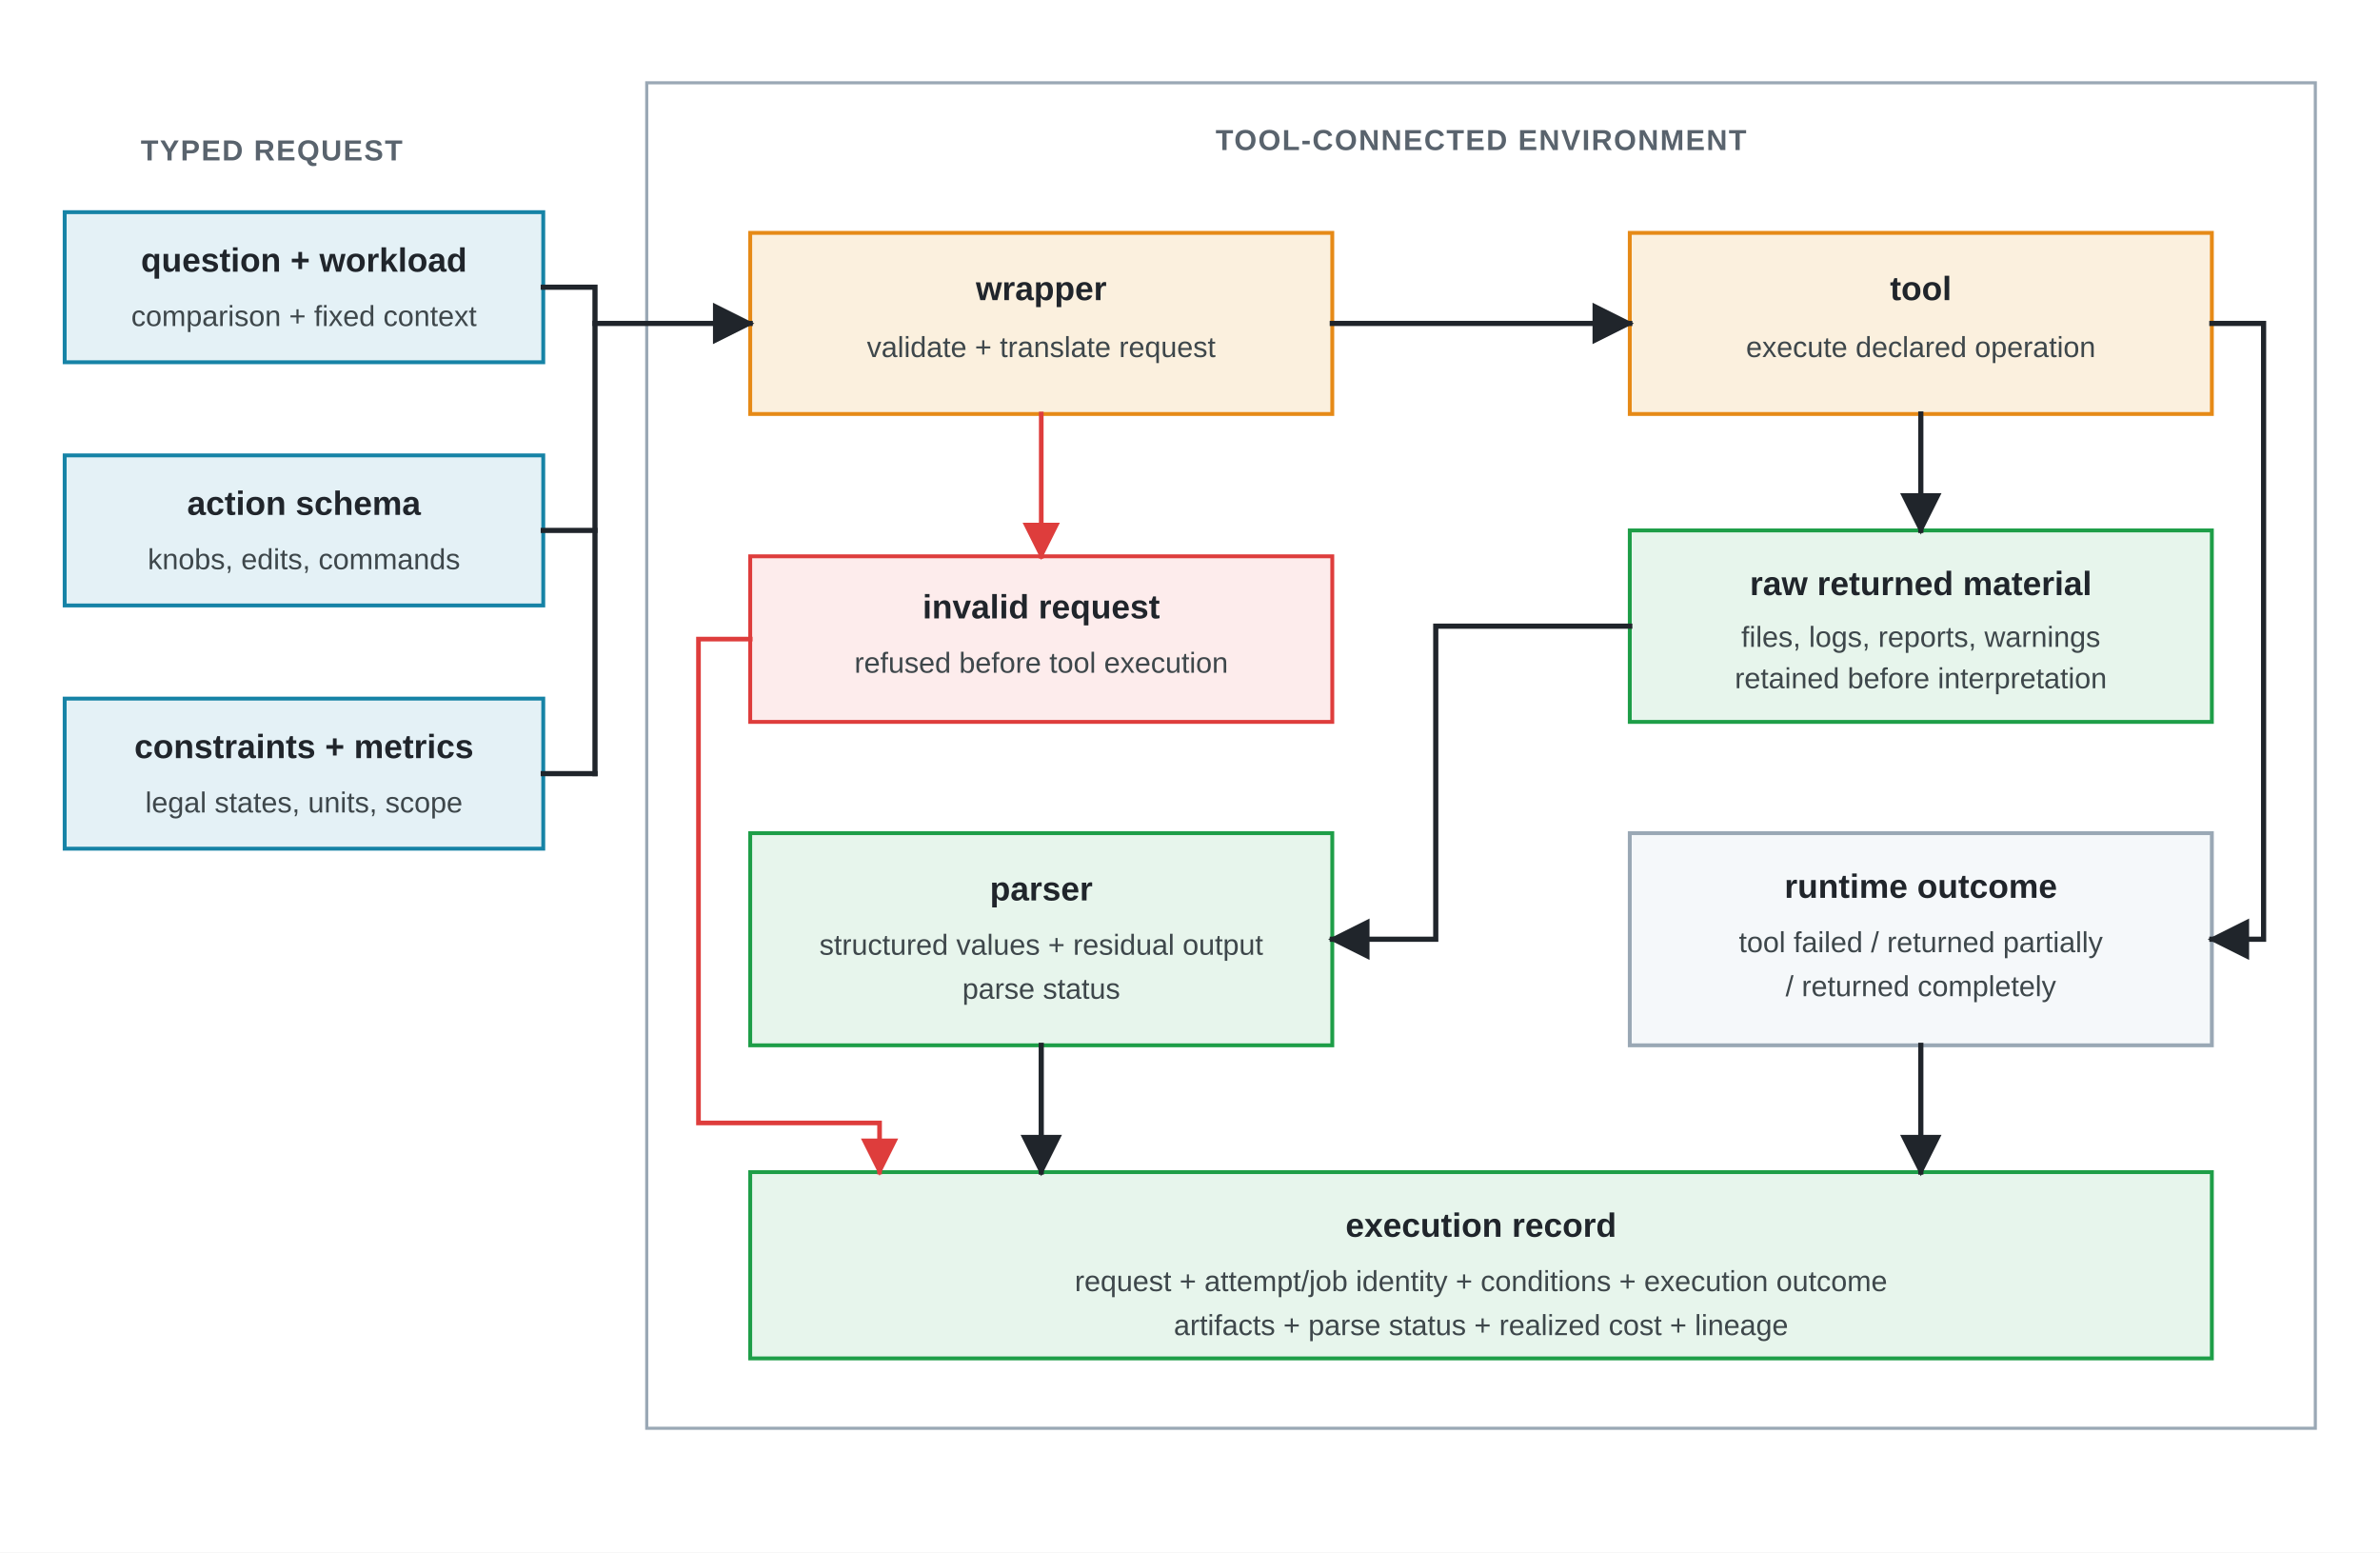
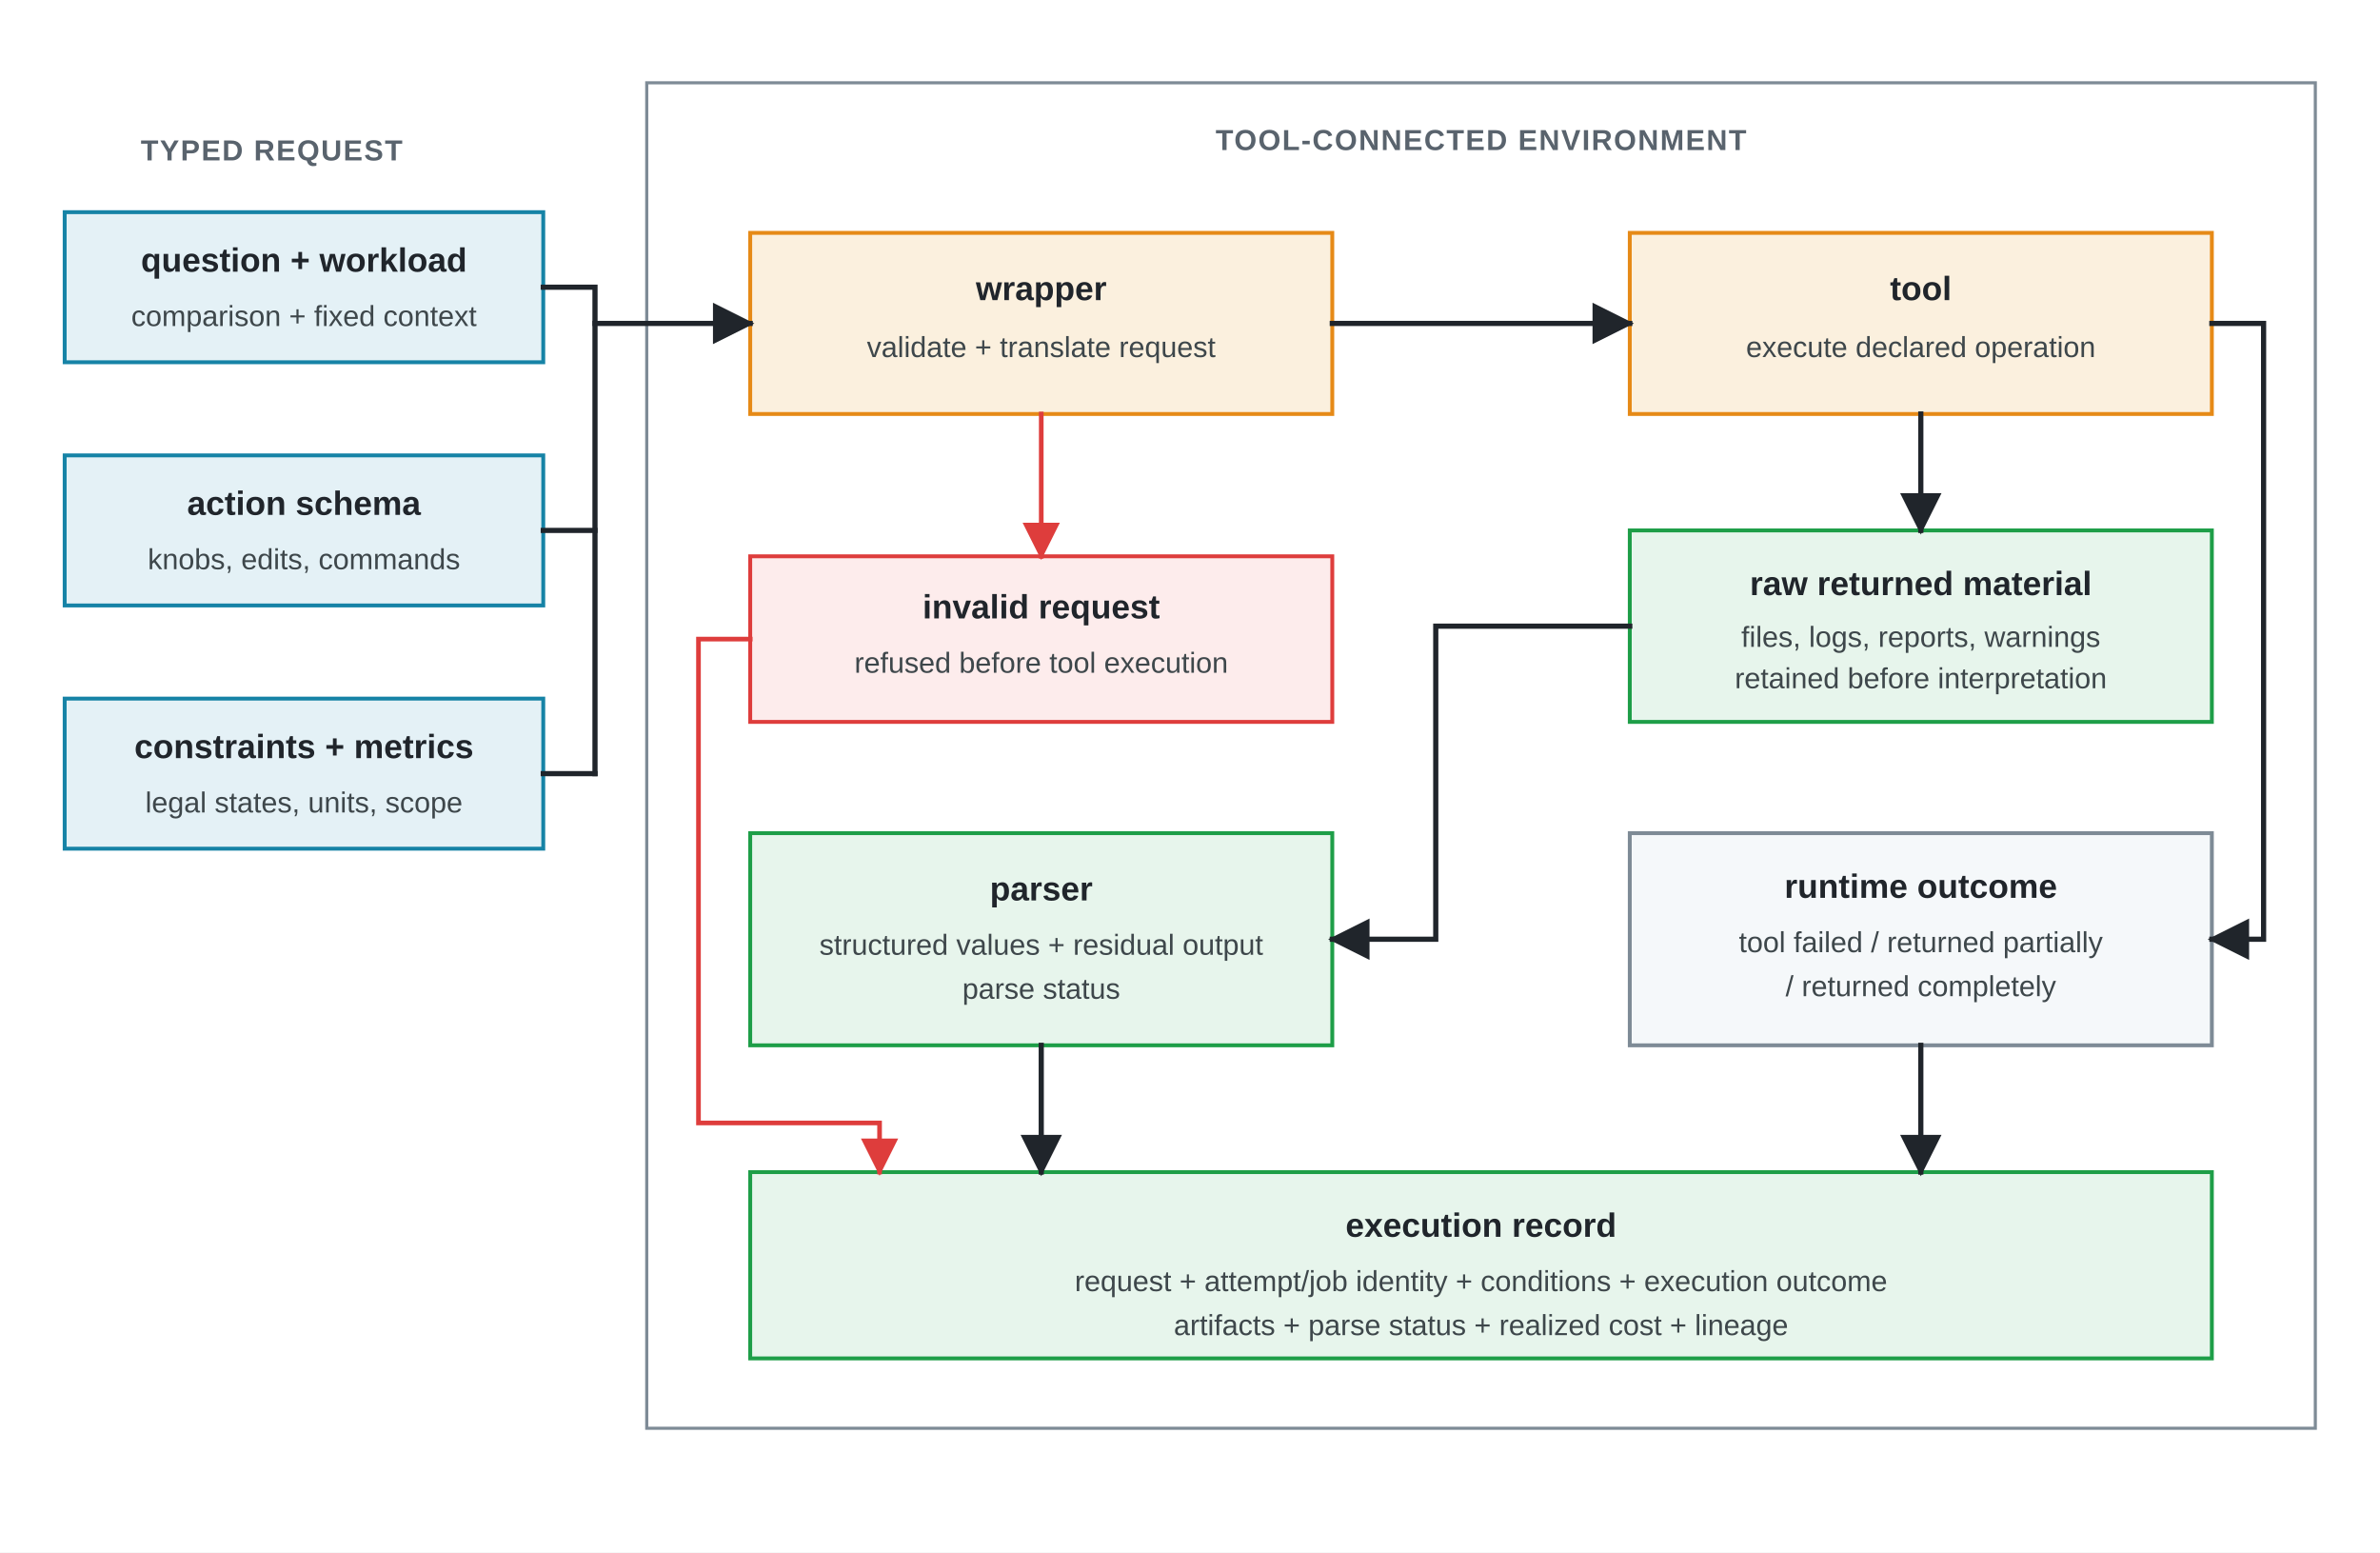
<svg xmlns="http://www.w3.org/2000/svg" viewBox="0 0 920 600" role="img" aria-labelledby="tool-interface-title tool-interface-desc">
  <defs>
    <marker id="arrow-dark" viewBox="0 0 10 10" refX="9" refY="5" markerWidth="8" markerHeight="8" orient="auto">
      <path d="M 0 0 L 10 5 L 0 10 z" fill="#20252B" />
    </marker>
    <marker id="arrow-red" viewBox="0 0 10 10" refX="9" refY="5" markerWidth="8" markerHeight="8" orient="auto">
      <path d="M 0 0 L 10 5 L 0 10 z" fill="#DE3D3C" />
    </marker>
    <style>
      .font { font-family: Arial, Helvetica, sans-serif; }
-       .outer { fill: #FFFFFF; stroke: #9AA8B5; stroke-width: 1.2; }
+       .outer { fill: #FFFFFF; stroke: #7E8B96; stroke-width: 1.2; }
      .input { fill: #E4F1F6; stroke: #1683A6; stroke-width: 1.5; }
      .work { fill: #FBF0DE; stroke: #E68A17; stroke-width: 1.5; }
      .return { fill: #E7F5EC; stroke: #1E9E48; stroke-width: 1.5; }
      .failure { fill: #FDECEC; stroke: #DE3D3C; stroke-width: 1.5; }
-       .status { fill: #F5F8FA; stroke: #9AA8B5; stroke-width: 1.5; }
+       .status { fill: #F5F8FA; stroke: #7E8B96; stroke-width: 1.5; }
      .label { font-size: 13px; font-weight: 700; fill: #20252B; }
      .small { font-size: 11.2px; fill: #3E474B; }
      .group { font-size: 11.2px; font-weight: 700; fill: #59636D; letter-spacing: 0.55px; }
      .arrow { fill: none; stroke: #20252B; stroke-width: 2; stroke-linecap: square; stroke-linejoin: miter; marker-end: url(#arrow-dark); }
      .red-arrow { fill: none; stroke: #DE3D3C; stroke-width: 1.8; stroke-linecap: square; stroke-linejoin: miter; marker-end: url(#arrow-red); }
      .bus { fill: none; stroke: #20252B; stroke-width: 2; stroke-linecap: square; stroke-linejoin: miter; }
    </style>
  </defs>
  <rect width="920" height="600" fill="#FFFFFF" />
  <g class="font">
    <text class="group" x="105" y="62" text-anchor="middle">TYPED REQUEST</text>
    <rect class="input" x="25" y="82" width="185" height="58" />
    <text class="label" x="117.5" y="105" text-anchor="middle">question + workload</text>
    <text class="small" x="117.5" y="126" text-anchor="middle">comparison + fixed context</text>
    <rect class="input" x="25" y="176" width="185" height="58" />
    <text class="label" x="117.5" y="199" text-anchor="middle">action schema</text>
    <text class="small" x="117.5" y="220" text-anchor="middle">knobs, edits, commands</text>
    <rect class="input" x="25" y="270" width="185" height="58" />
    <text class="label" x="117.5" y="293" text-anchor="middle">constraints + metrics</text>
    <text class="small" x="117.5" y="314" text-anchor="middle">legal states, units, scope</text>
    <rect class="outer" x="250" y="32" width="645" height="520" />
    <text class="group" x="572.5" y="58" text-anchor="middle">TOOL-CONNECTED ENVIRONMENT</text>
    <rect class="work" x="290" y="90" width="225" height="70" />
    <text class="label" x="402.5" y="116" text-anchor="middle">wrapper</text>
    <text class="small" x="402.5" y="138" text-anchor="middle">validate + translate request</text>
    <rect class="work" x="630" y="90" width="225" height="70" />
    <text class="label" x="742.5" y="116" text-anchor="middle">tool</text>
    <text class="small" x="742.5" y="138" text-anchor="middle">execute declared operation</text>
    <rect class="failure" x="290" y="215" width="225" height="64" />
    <text class="label" x="402.5" y="239" text-anchor="middle">invalid request</text>
    <text class="small" x="402.5" y="260" text-anchor="middle">refused before tool execution</text>
    <rect class="return" x="630" y="205" width="225" height="74" />
    <text class="label" x="742.5" y="230" text-anchor="middle">raw returned material</text>
    <text class="small" x="742.5" y="250" text-anchor="middle">files, logs, reports, warnings</text>
    <text class="small" x="742.5" y="266" text-anchor="middle">retained before interpretation</text>
    <rect class="return" x="290" y="322" width="225" height="82" />
    <text class="label" x="402.5" y="348" text-anchor="middle">parser</text>
    <text class="small" x="402.5" y="369" text-anchor="middle">structured values + residual output</text>
    <text class="small" x="402.5" y="386" text-anchor="middle">parse status</text>
    <rect class="status" x="630" y="322" width="225" height="82" />
    <text class="label" x="742.5" y="347" text-anchor="middle">runtime outcome</text>
    <text class="small" x="742.5" y="368" text-anchor="middle">tool failed / returned partially</text>
    <text class="small" x="742.5" y="385" text-anchor="middle">/ returned completely</text>
    <rect class="return" x="290" y="453" width="565" height="72" />
    <text class="label" x="572.5" y="478" text-anchor="middle">execution record</text>
    <text class="small" x="572.5" y="499" text-anchor="middle">request + attempt/job identity + conditions + execution outcome</text>
    <text class="small" x="572.5" y="516" text-anchor="middle">artifacts + parse status + realized cost + lineage</text>
    <path class="bus" d="M 210 111 H 230 V 299" />
    <path class="bus" d="M 210 205 H 230" />
    <path class="bus" d="M 210 299 H 230" />
    <path class="arrow" d="M 230 125 H 290" />
    <path class="arrow" d="M 515 125 H 630" />
    <path class="red-arrow" d="M 402.5 160 V 215" />
    <path class="red-arrow" d="M 290 247 H 270 V 434 H 340 V 453" />
    <path class="arrow" d="M 742.5 160 V 205" />
    <path class="arrow" d="M 630 242 H 555 V 363 H 515" />
    <path class="arrow" d="M 855 125 H 875 V 363 H 855" />
    <path class="arrow" d="M 402.5 404 V 453" />
    <path class="arrow" d="M 742.5 404 V 453" />
  </g>
</svg>
